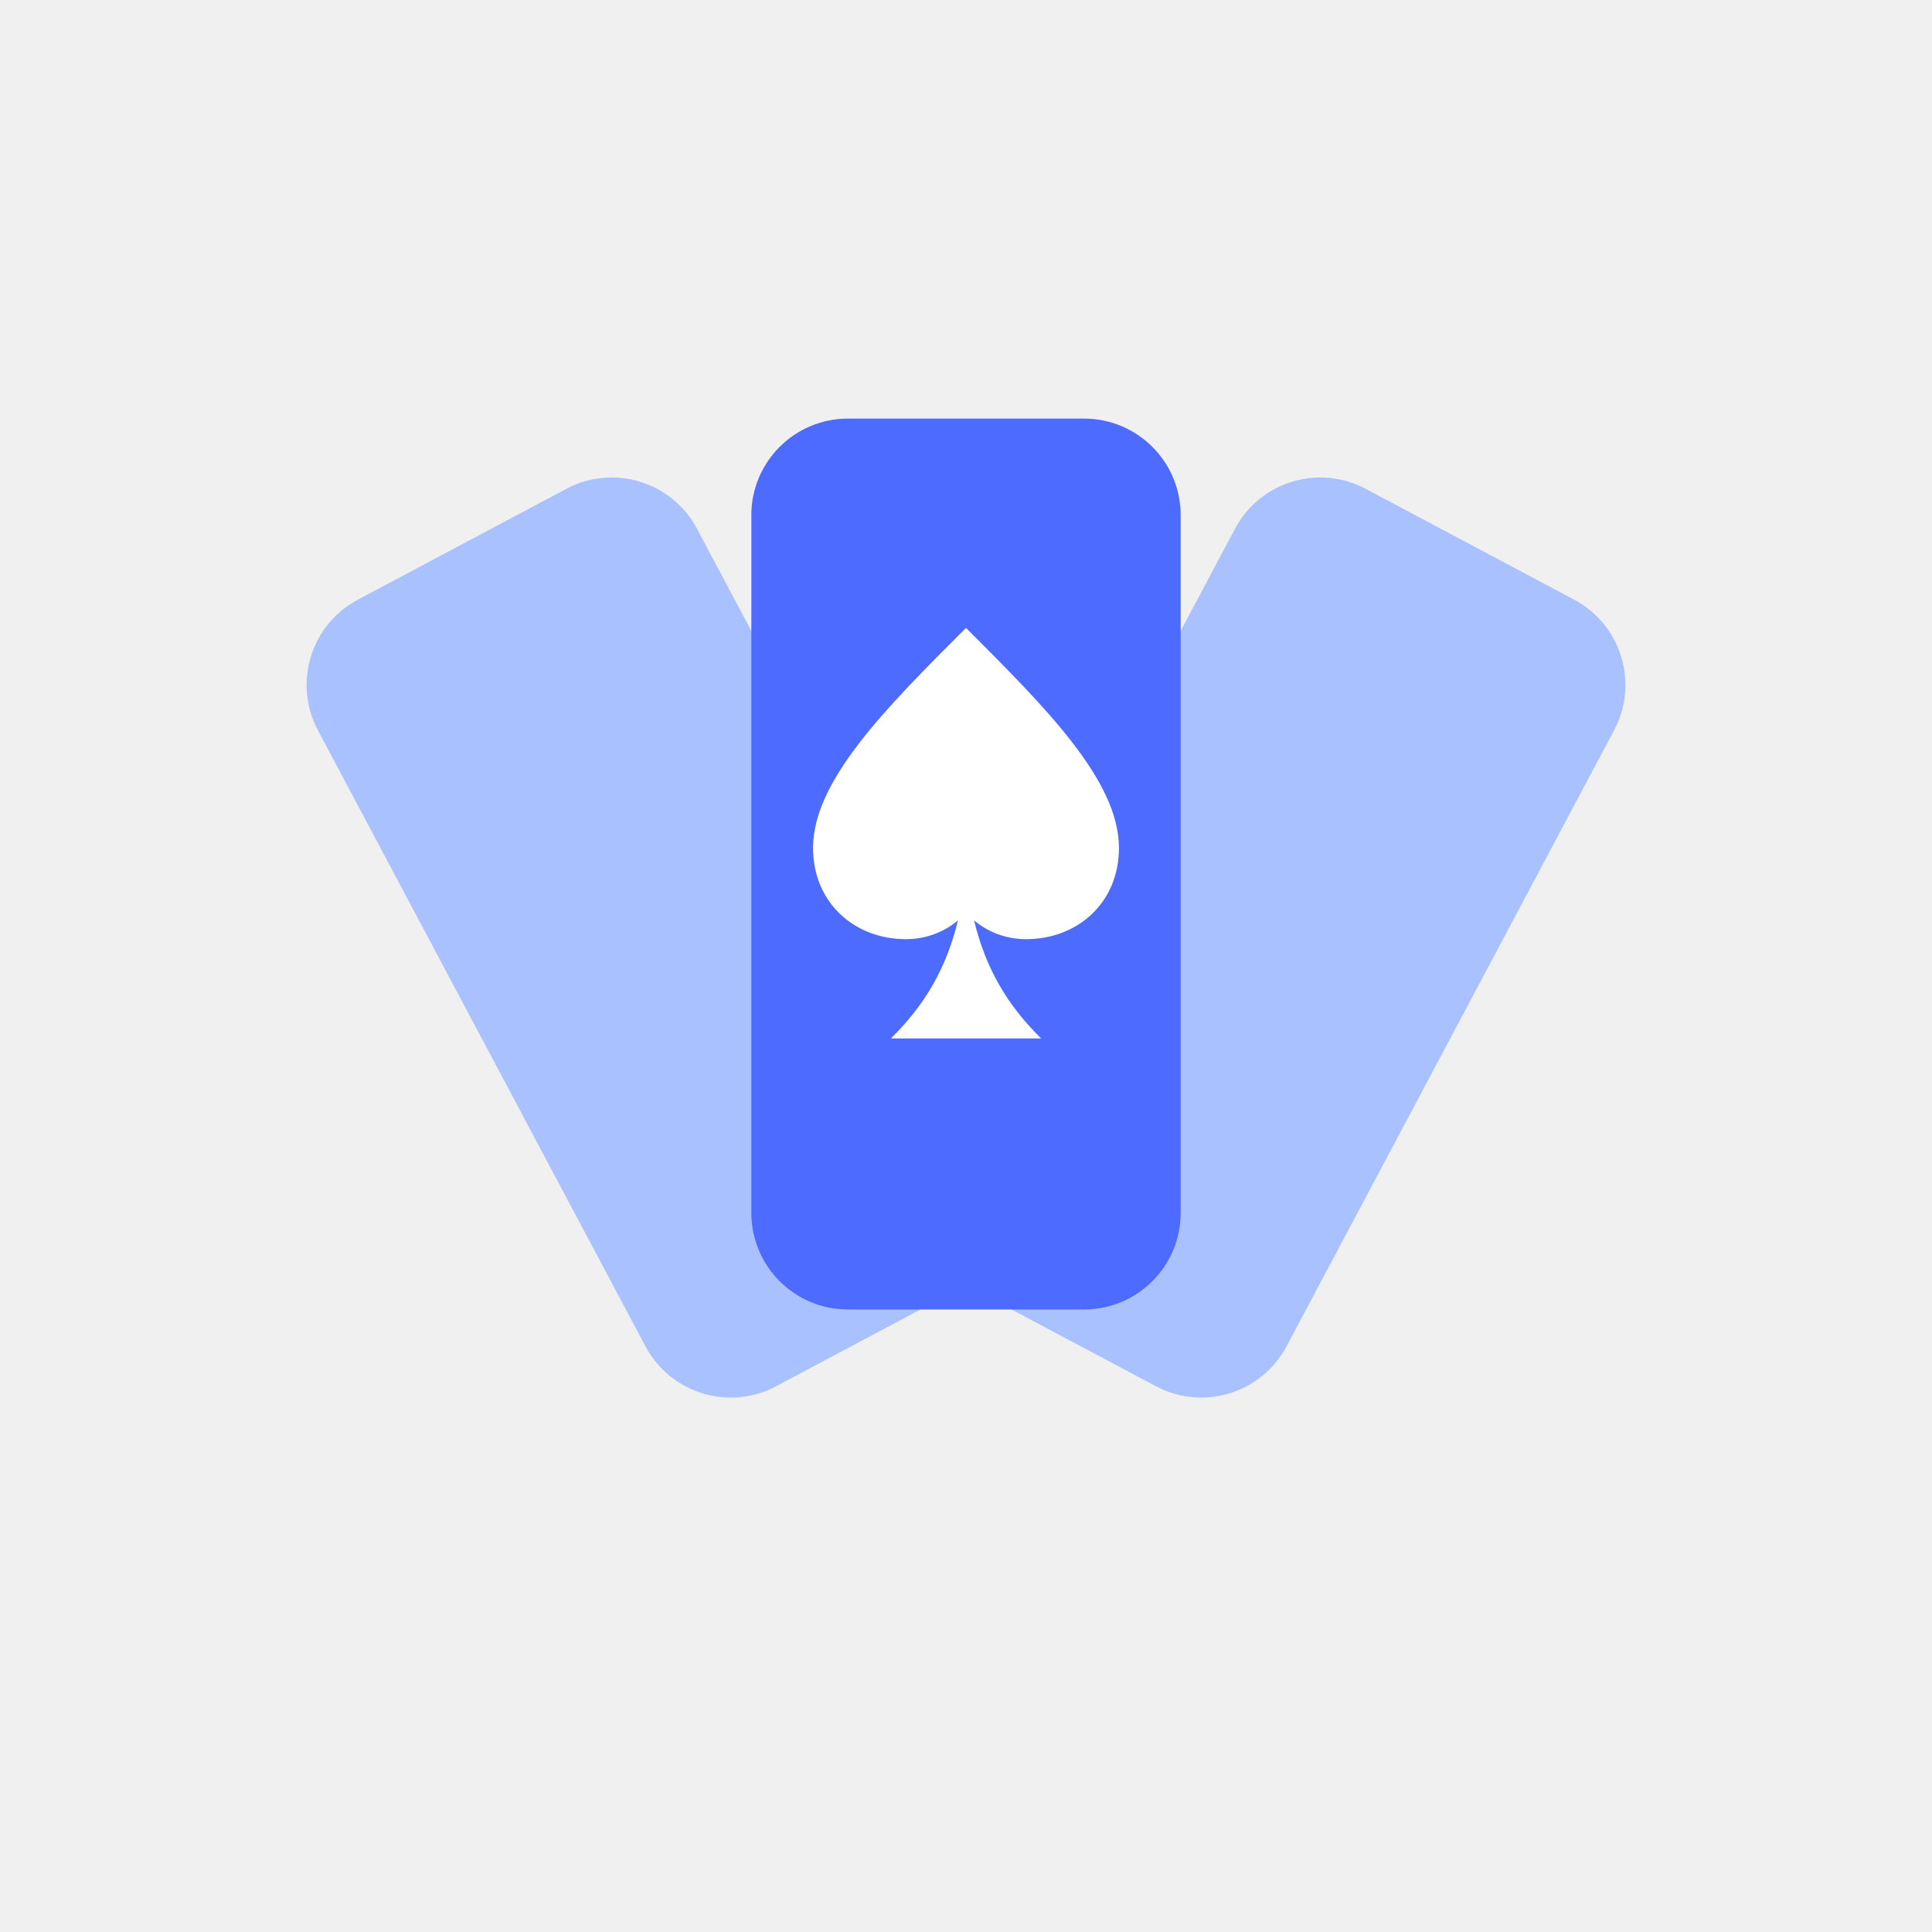
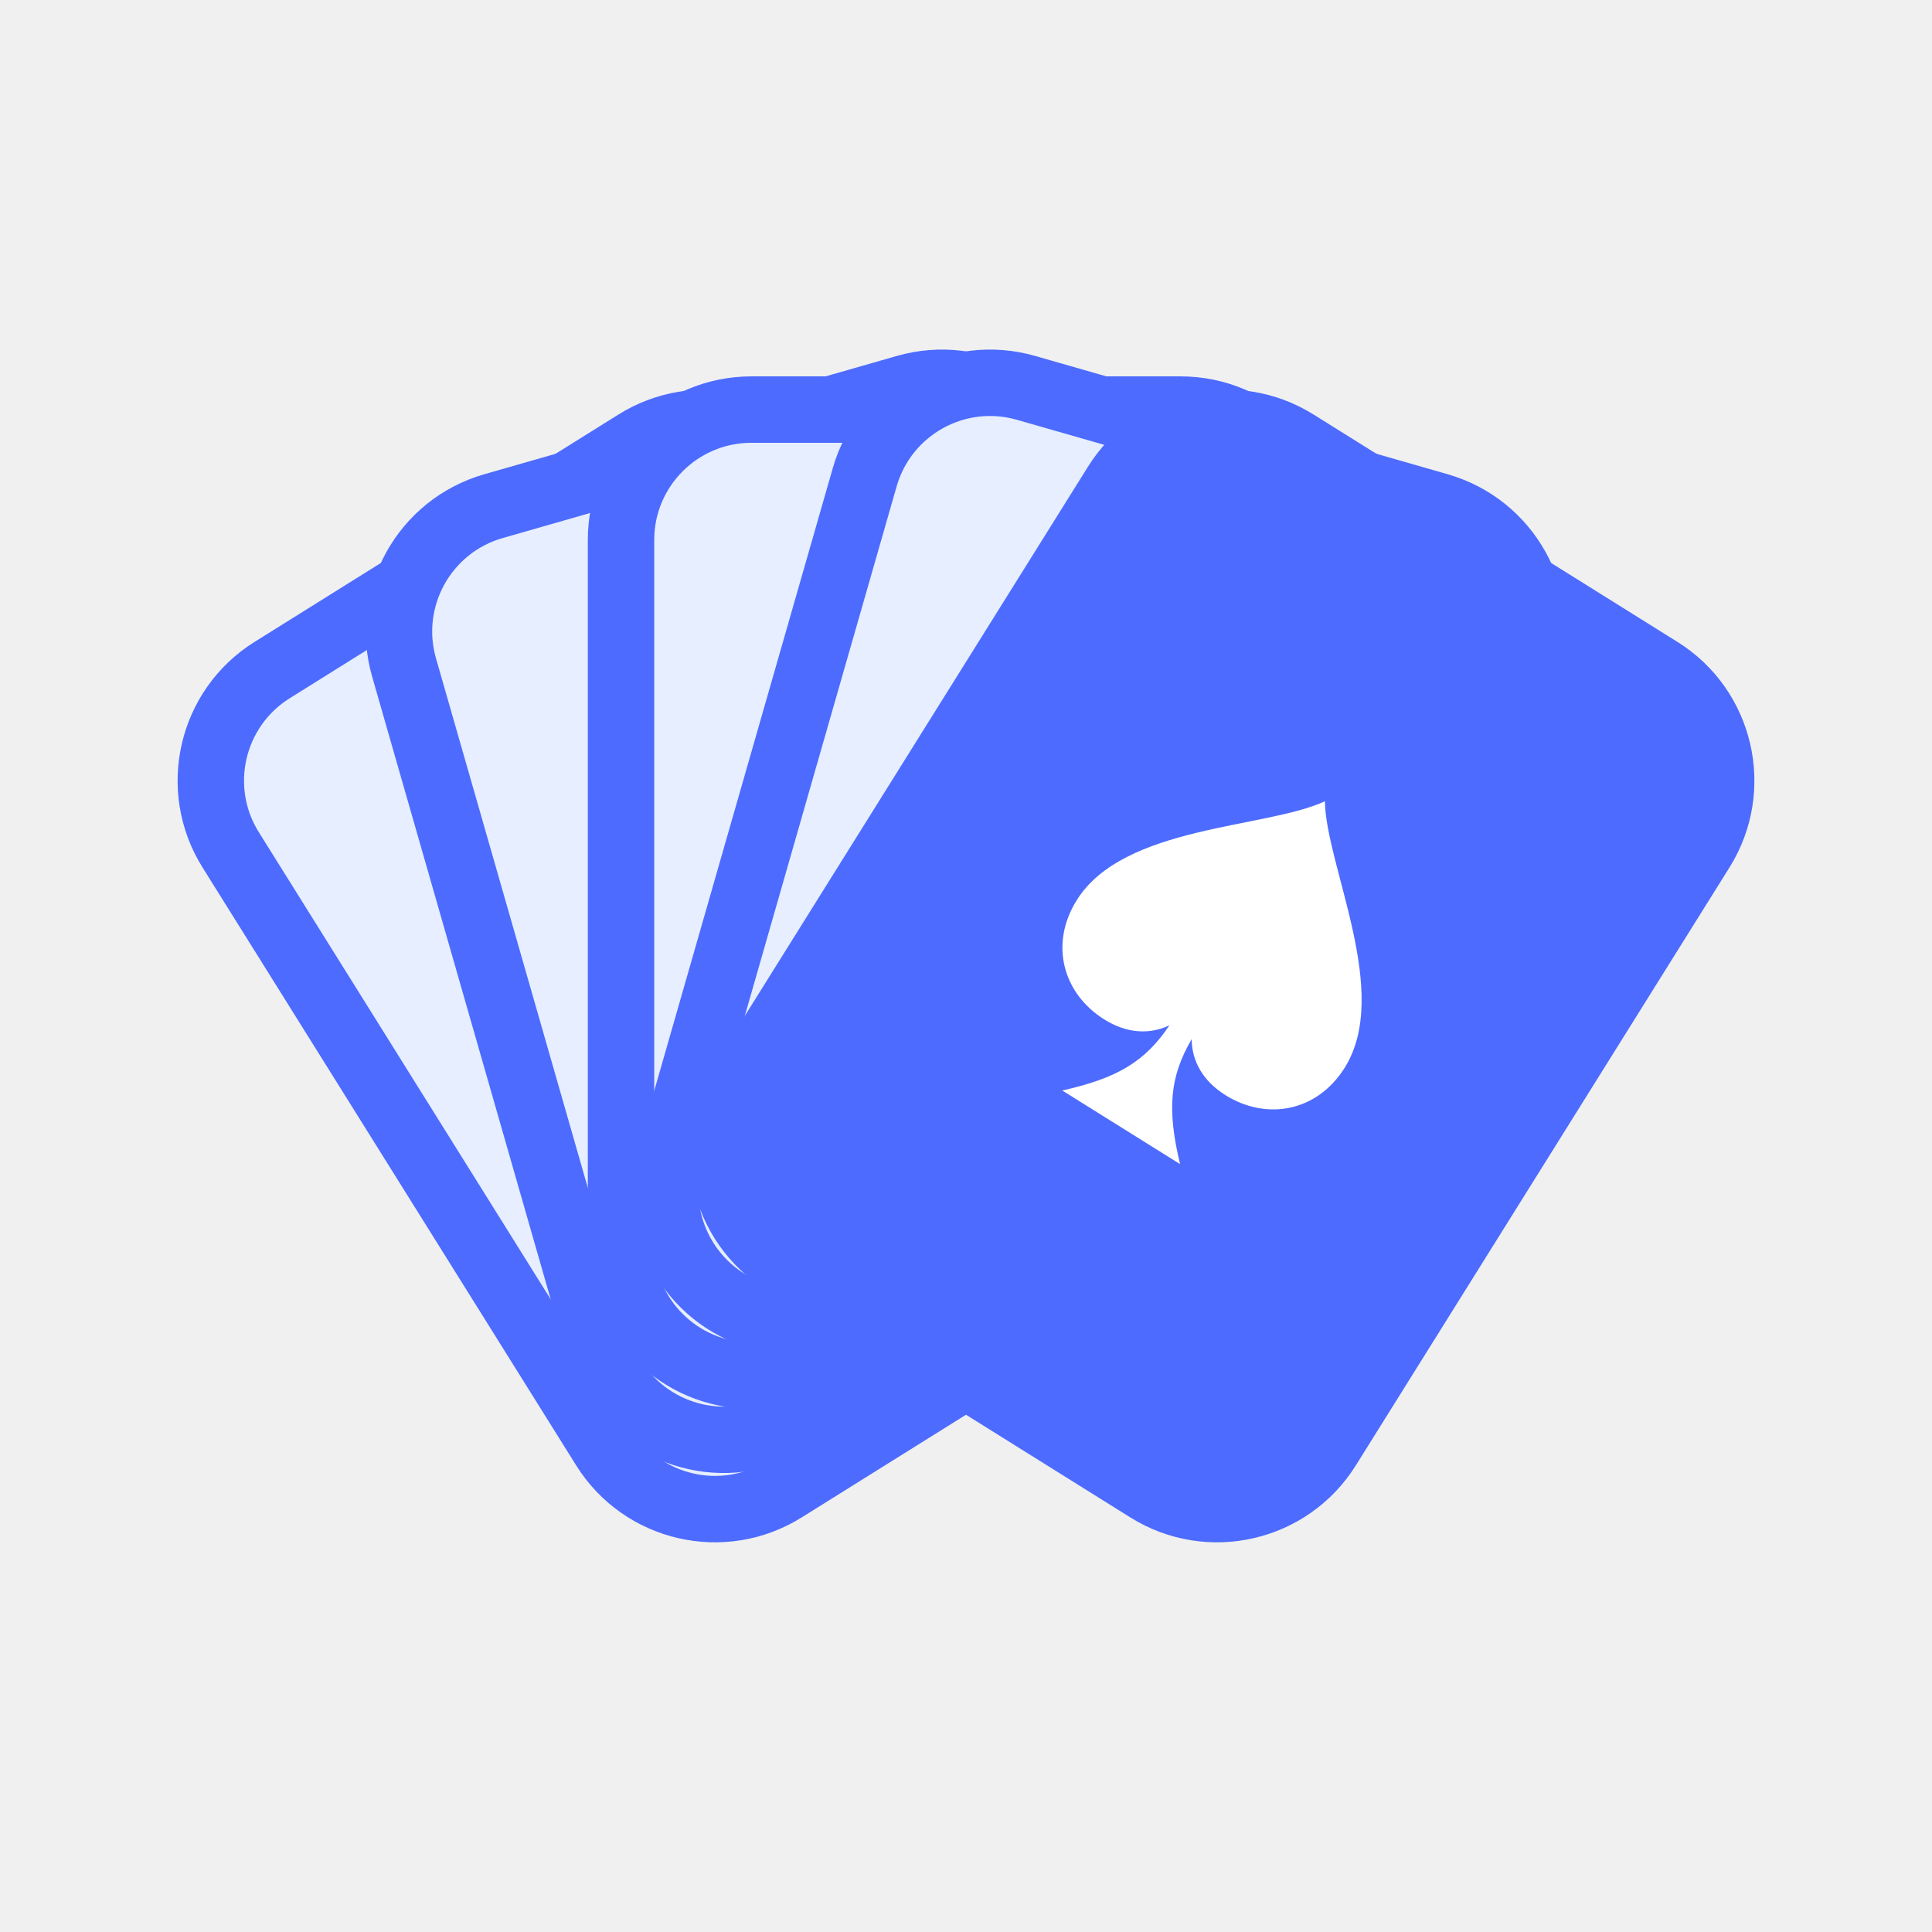
- <svg xmlns="http://www.w3.org/2000/svg" width="36" height="36" viewBox="0 0 36 36" fill="none">
-   <g transform="rotate(-28 18 27.8)">
-     <rect x="14" y="7.8" width="8" height="16.6" rx="1.8" fill="#A9C1FF" />
+ <svg xmlns="http://www.w3.org/2000/svg" width="36" height="36" viewBox="0 0 36 36">
+   <g transform="scale(2.25)">
+     <g transform="translate(0, -0.608) rotate(-32 8 12)">
+       <rect x="5.143" y="4" width="5.714" height="8" rx="1.08" fill="#E6EEFF" stroke="#4D6BFE" stroke-width="0.55" />
+     </g>
+     <g transform="translate(0, -0.608) rotate(-16 8 12)">
+       <rect x="5.143" y="4" width="5.714" height="8" rx="1.08" fill="#E6EEFF" stroke="#4D6BFE" stroke-width="0.55" />
+     </g>
+     <g transform="translate(0, -0.608)">
+       <rect x="5.143" y="4" width="5.714" height="8" rx="1.08" fill="#E6EEFF" stroke="#4D6BFE" stroke-width="0.55" />
+     </g>
+     <g transform="translate(0, -0.608) rotate(16 8 12)">
+       <rect x="5.143" y="4" width="5.714" height="8" rx="1.08" fill="#E6EEFF" stroke="#4D6BFE" stroke-width="0.55" />
+     </g>
+     <g transform="translate(0, -0.608) rotate(32 8 12)">
+       <rect x="5.143" y="4" width="5.714" height="8" rx="1.08" fill="#4D6BFE" stroke="#4D6BFE" stroke-width="0.55" />
+       <g transform="translate(8, 8) scale(0.1667) translate(-12, -12)">
+         <path d="M12 2.35 C10.25 5.05 4.15 8.65 4.15 13.05 C4.15 15.65 6.05 17.35 8.45 17.35 C9.75 17.35 10.75 16.82 11.35 15.88 C11.28 18.05 10.55 19.48 8.55 21.45 H15.45 C13.45 19.48 12.72 18.05 12.65 15.88 C13.25 16.82 14.25 17.35 15.55 17.35 C17.95 17.35 19.85 15.65 19.85 13.05 C19.85 8.65 13.75 5.05 12 2.35 Z" fill="#FFFFFF" />
+       </g>
+     </g>
  </g>
-   <g transform="rotate(28 18 27.8)">
-     <rect x="14" y="7.8" width="8" height="16.6" rx="1.8" fill="#A9C1FF" />
-   </g>
-   <rect x="14" y="7.8" width="8" height="16.6" rx="1.8" fill="#4D6BFE" />
-   <path d="M18 11.7C19.5 13.2 20.85 14.55 20.85 15.8C20.85 16.82 20.08 17.5 19.12 17.5C18.75 17.5 18.41 17.37 18.15 17.15C18.37 18.06 18.78 18.74 19.4 19.35H16.6C17.22 18.74 17.63 18.06 17.85 17.15C17.59 17.37 17.25 17.5 16.88 17.5C15.92 17.5 15.15 16.82 15.15 15.8C15.15 14.55 16.5 13.2 18 11.7Z" fill="#FFFFFF" />
</svg>
